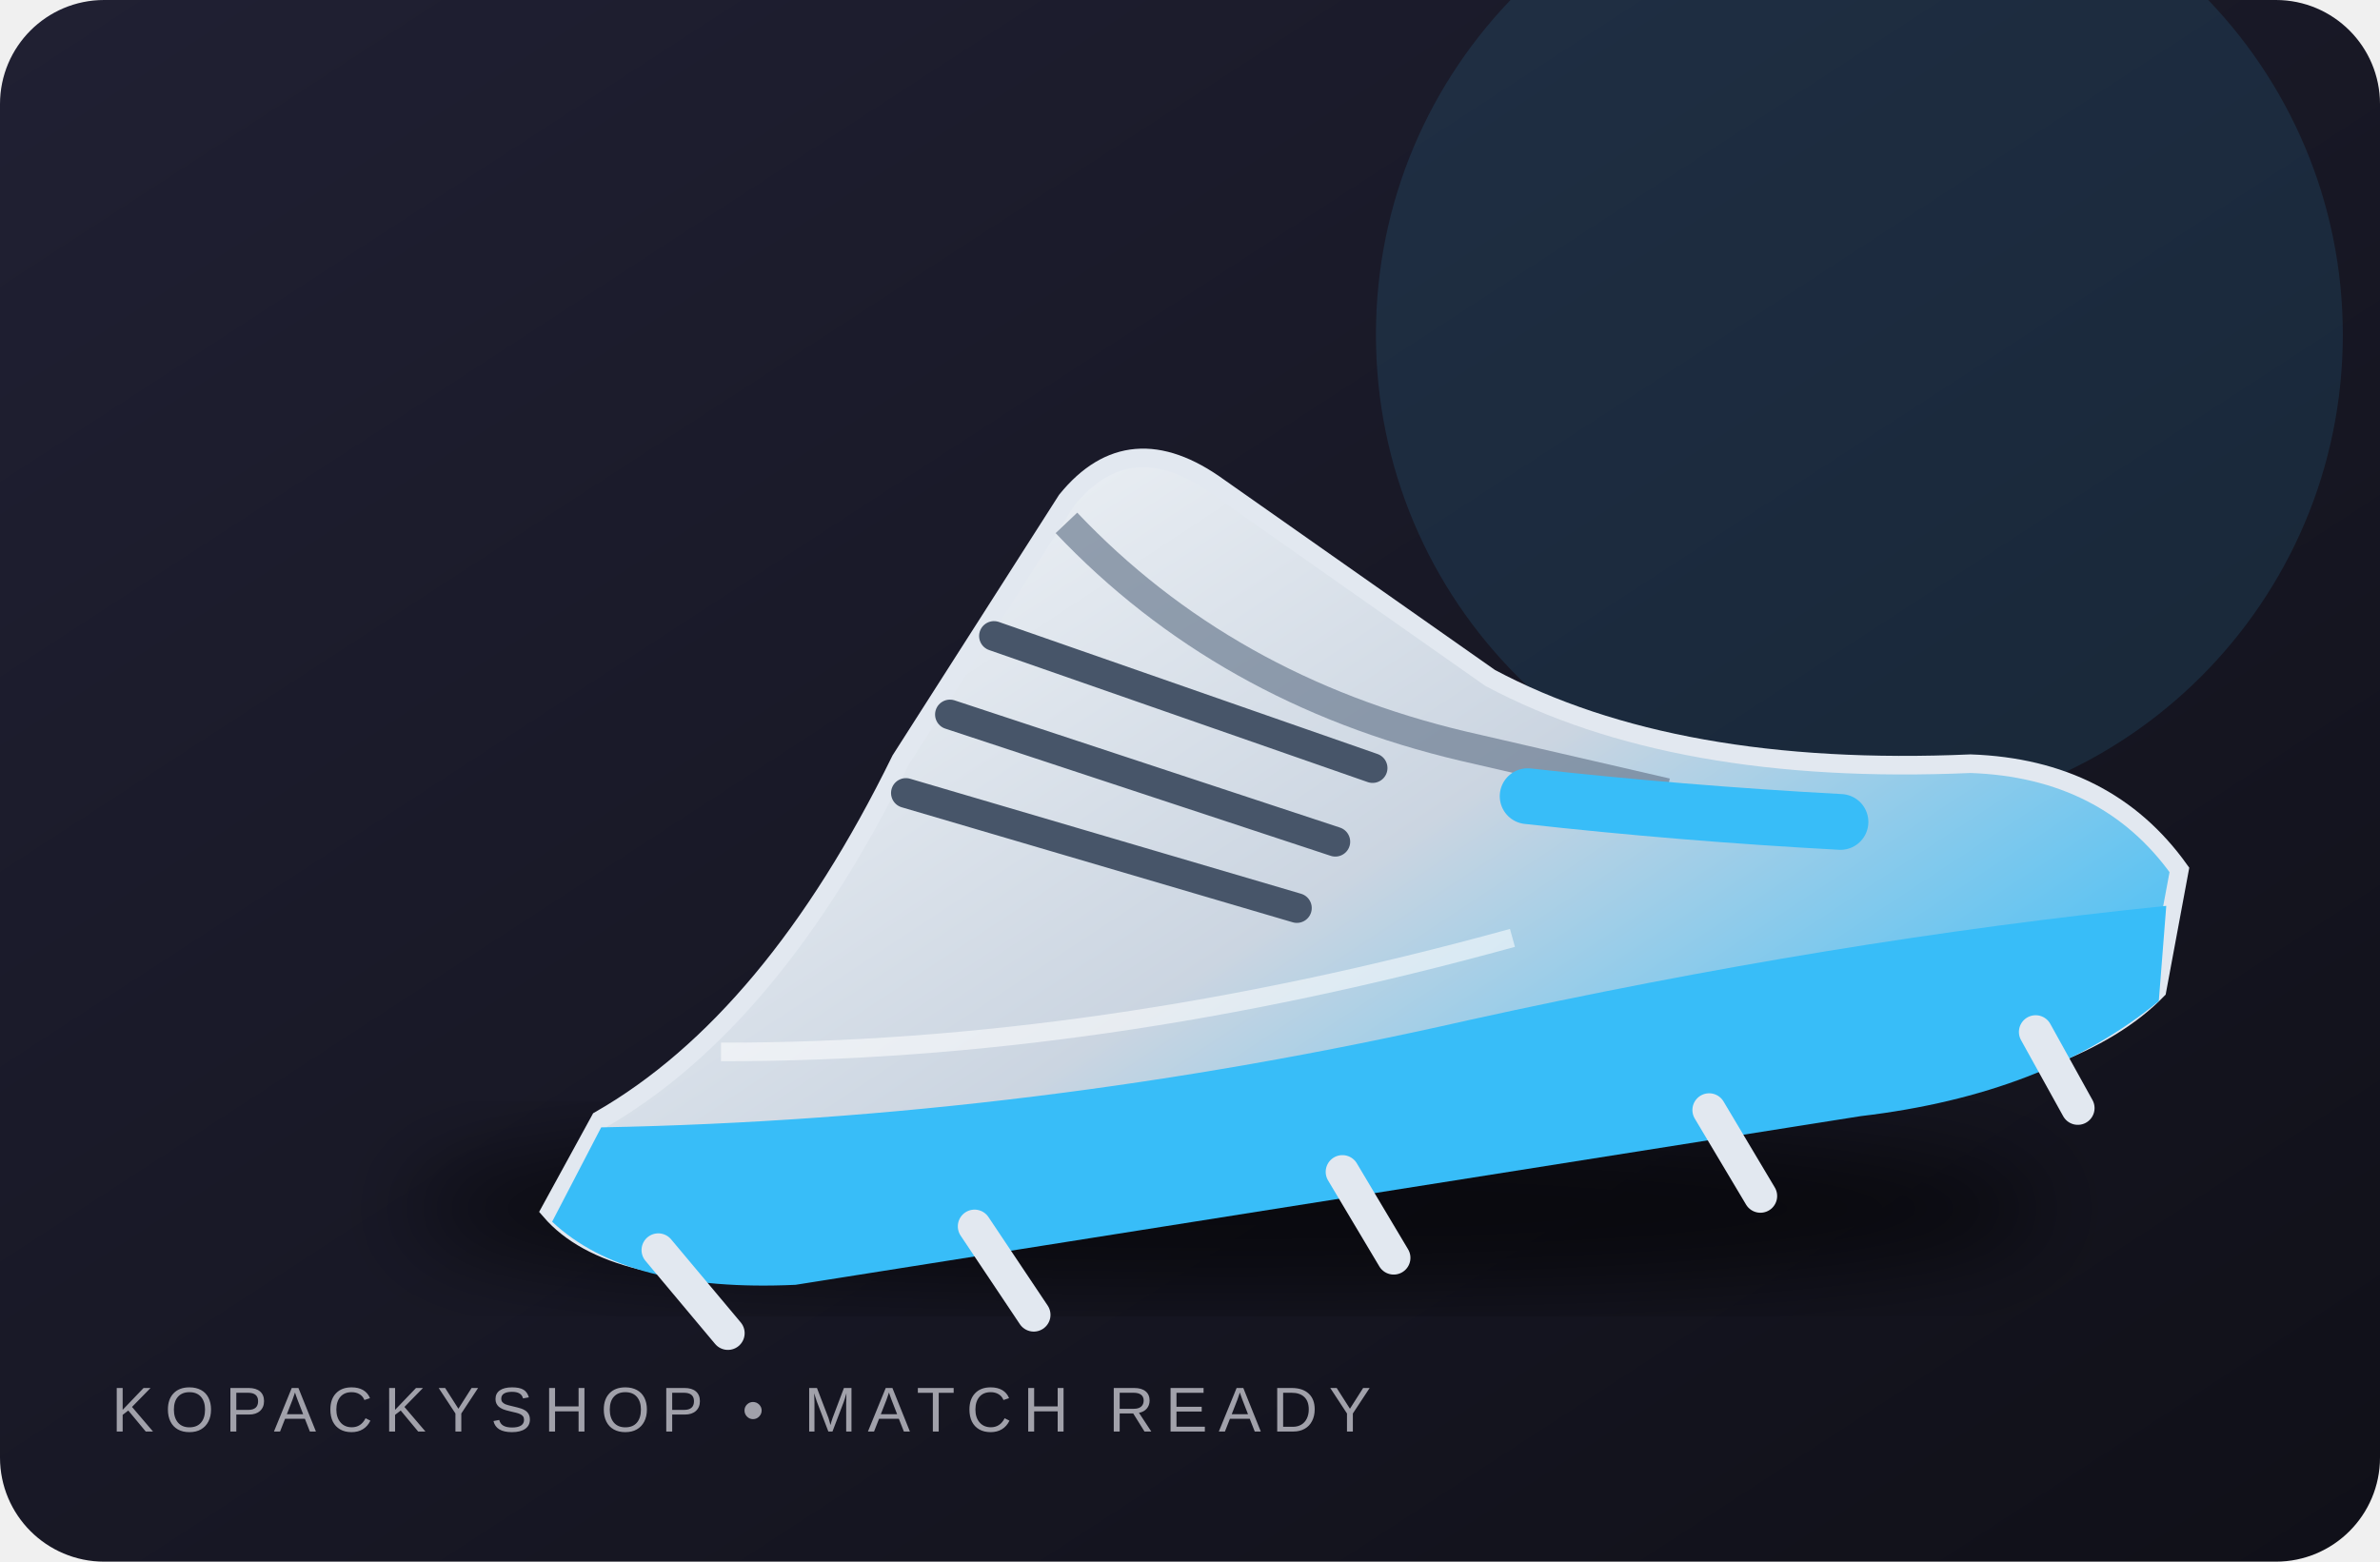
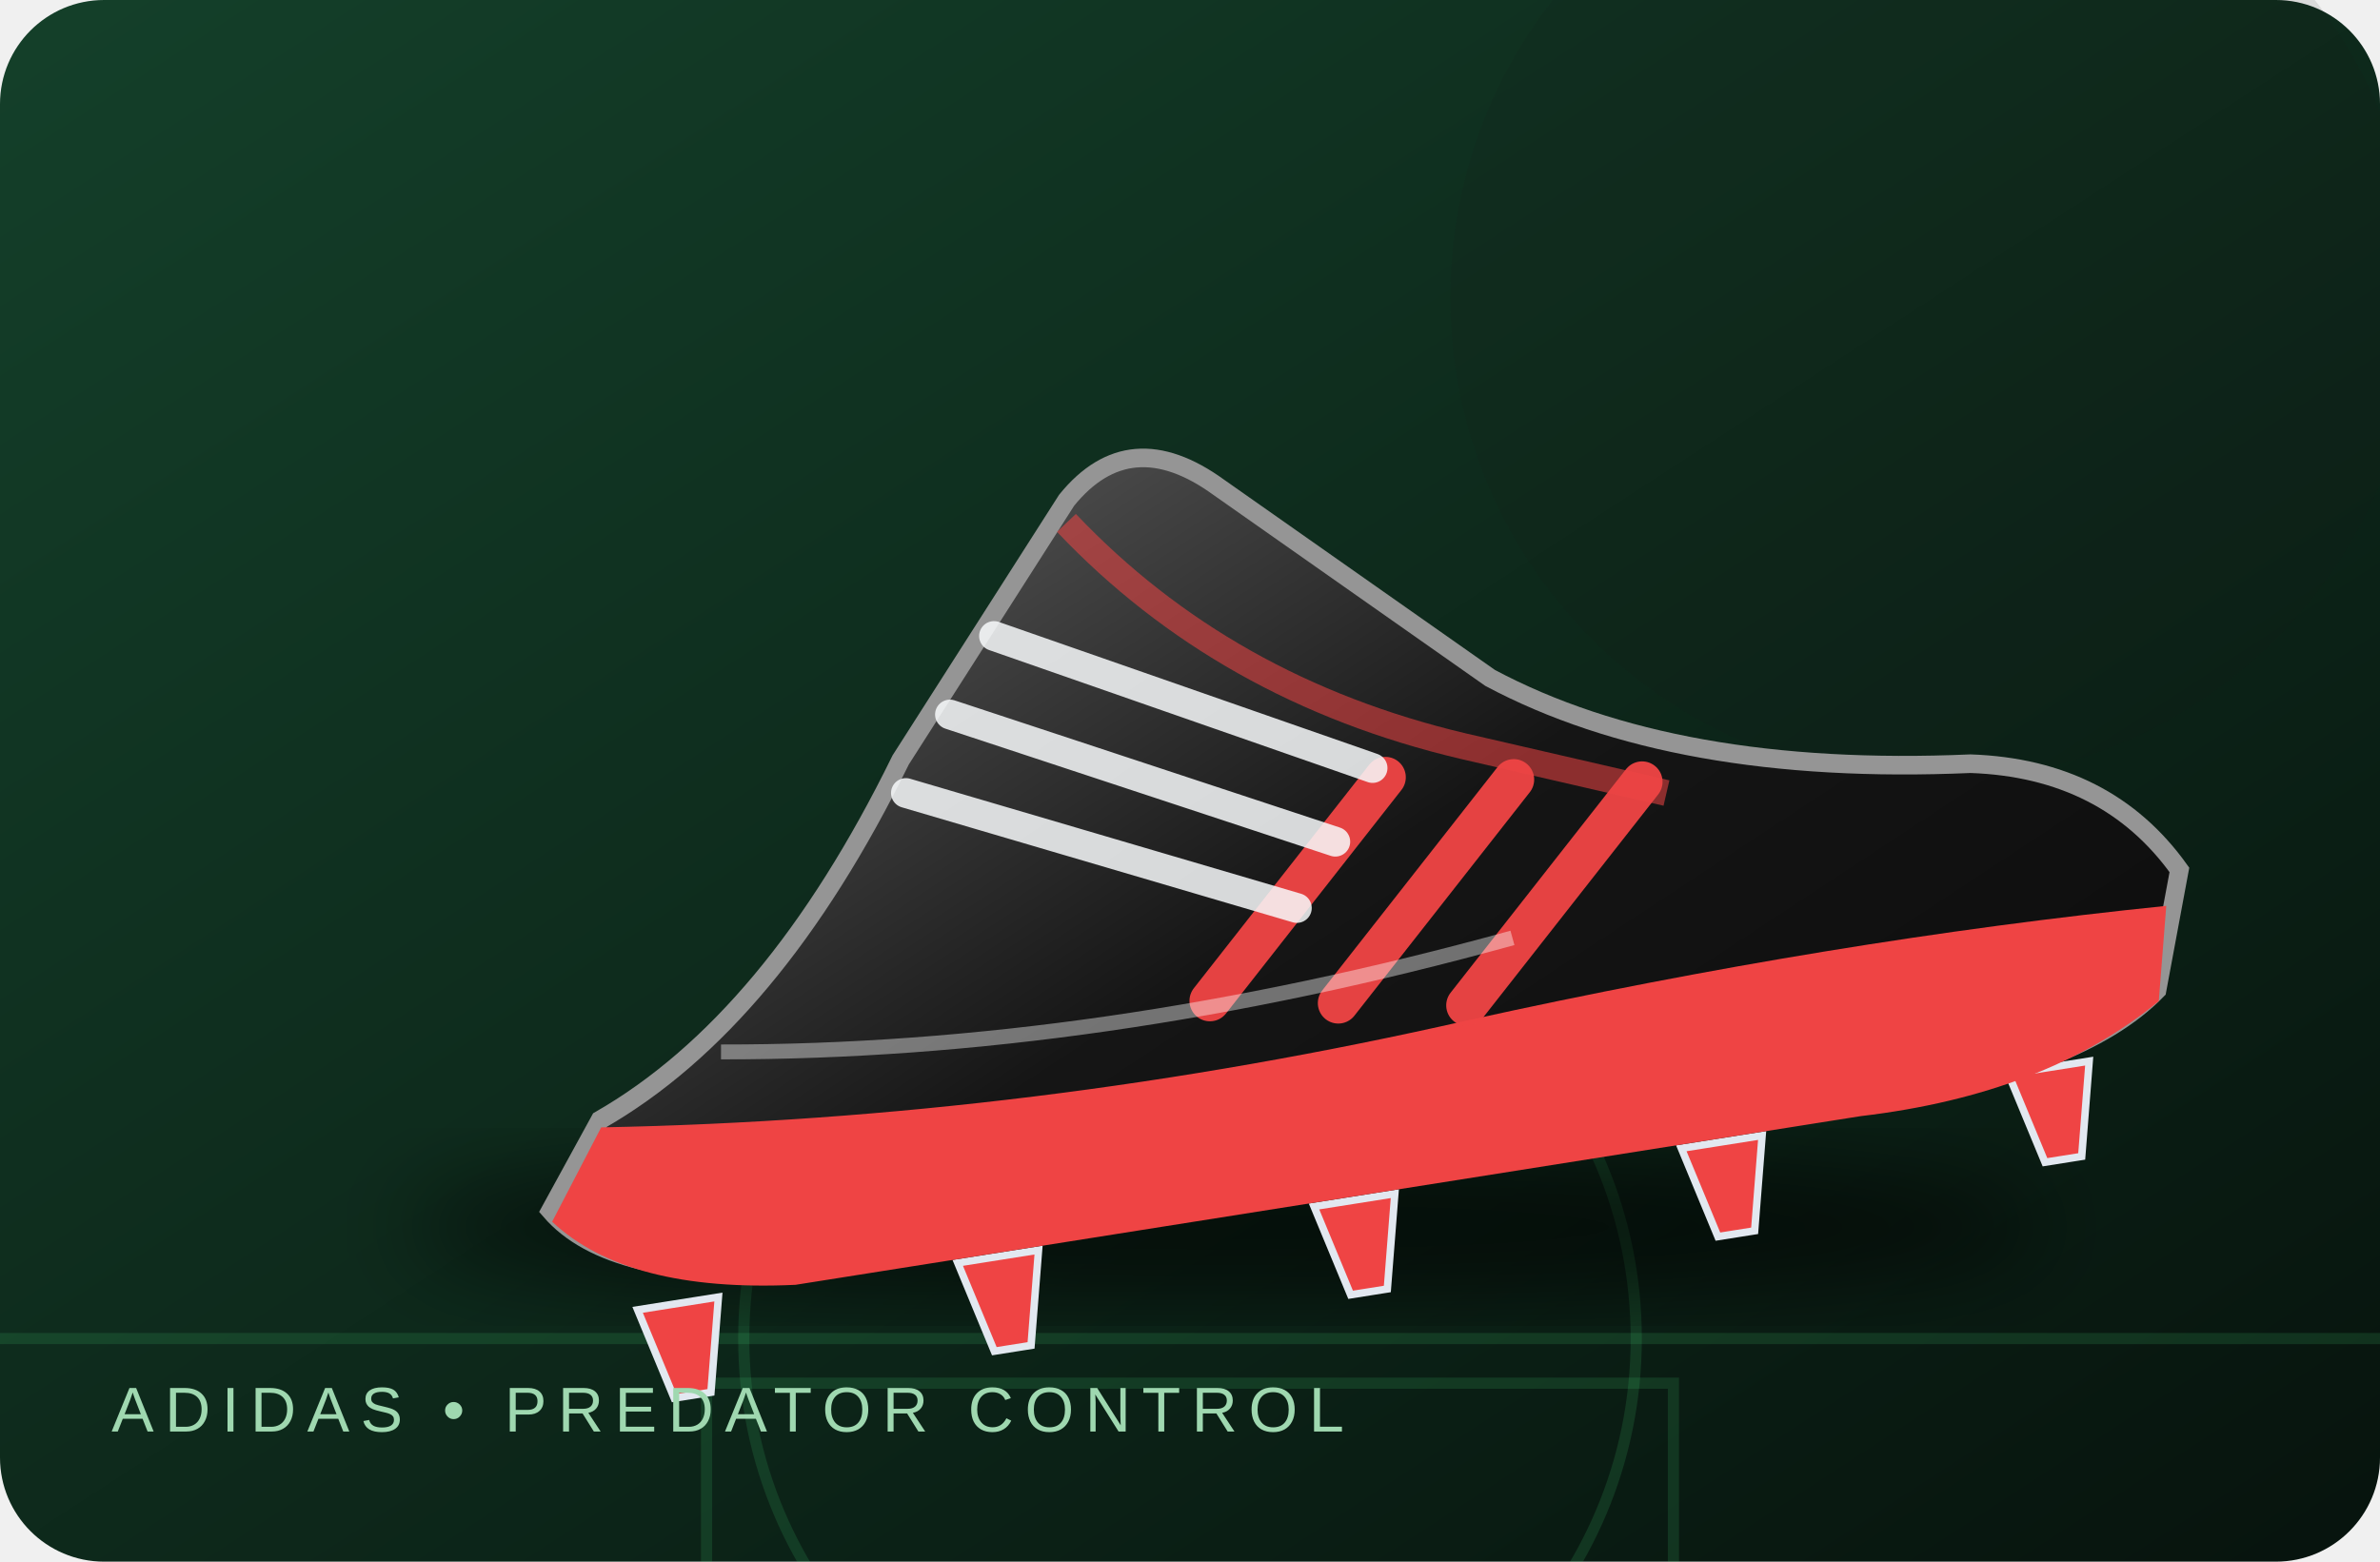
<svg xmlns="http://www.w3.org/2000/svg" viewBox="0 0 640 420">
  <defs>
    <linearGradient id="bg" x1="0" y1="0" x2="1" y2="1">
-       <stop stop-color="#202033" />
-       <stop offset="1" stop-color="#101018" />
+       <stop stop-color="#14402a" />
+       <stop offset="1" stop-color="#07130d" />
    </linearGradient>
    <linearGradient id="shoe" x1="0" y1="0" x2="1" y2="1">
-       <stop stop-color="#f8fafc" />
-       <stop offset=".55" stop-color="#cbd5e1" />
-       <stop offset="1" stop-color="#38bdf8" />
+       <stop stop-color="#666666" />
+       <stop offset=".55" stop-color="#151515" />
+       <stop offset="1" stop-color="#0d0d0d" />
    </linearGradient>
    <filter id="shadow">
      <feGaussianBlur stdDeviation="12" />
    </filter>
  </defs>
  <rect width="640" height="420" rx="28" fill="url(#bg)" />
-   <circle cx="500" cy="90" r="130" fill="#38bdf8" opacity=".12" />
-   <ellipse cx="330" cy="325" rx="220" ry="24" fill="#000" opacity=".55" filter="url(#shadow)" />
+   <g fill="none" stroke="#4ade80" stroke-opacity=".14" stroke-width="3">
+     <circle cx="320" cy="360" r="120" />
+     <path d="M0 360 H640" />
+     <rect x="190" y="372" width="260" height="60" />
+   </g>
+   <circle cx="520" cy="80" r="130" fill="#151515" opacity=".10" />
+   <ellipse cx="330" cy="330" rx="220" ry="22" fill="#000" opacity=".55" filter="url(#shadow)" />
  <g transform="translate(55 35) rotate(-9 280 180)">
-     <path d="M95 238 Q145 219 190 155 L245 93 Q265 75 286 96 L350 158 Q395 192 474 201 Q510 208 525 238 L514 269 Q490 287 433 286 L140 286 Q91 281 78 260Z" fill="url(#shoe)" stroke="#e2e8f0" stroke-width="5" />
-     <path d="M95 240 Q210 256 330 248 Q430 242 520 247 L514 272 Q480 292 430 290 L140 290 Q95 285 78 263Z" fill="#38bdf8" />
-     <path d="M244 99 Q279 150 340 175 L392 196" fill="none" stroke="#64748b" stroke-width="8" opacity=".65" />
-     <path d="M220 126 L315 177 M205 145 L302 195 M190 164 L289 211" stroke="#475569" stroke-width="8" stroke-linecap="round" />
-     <path d="M355 191 Q395 202 437 211" stroke="#38bdf8" stroke-width="15" stroke-linecap="round" />
-     <path d="M105 275 L120 300 M190 282 L202 308 M290 283 L300 308 M390 282 L400 307 M480 275 L488 297" stroke="#e2e8f0" stroke-width="9" stroke-linecap="round" />
-     <path d="M130 225 Q230 241 345 228" fill="none" stroke="#fff" stroke-width="5" opacity=".55" />
+     <path d="M97 290 L119 290 L113 315 L103 315Z" fill="#ef4444" stroke="#e2e8f0" stroke-width="2" />
+     <path d="M184 291 L206 291 L200 316 L190 316Z" fill="#ef4444" stroke="#e2e8f0" stroke-width="2" />
+     <path d="M281 291 L303 291 L297 316 L287 316Z" fill="#ef4444" stroke="#e2e8f0" stroke-width="2" />
+     <path d="M381 291 L403 291 L397 316 L387 316Z" fill="#ef4444" stroke="#e2e8f0" stroke-width="2" />
+     <path d="M471 285 L493 285 L487 310 L477 310Z" fill="#ef4444" stroke="#e2e8f0" stroke-width="2" />
+     <path d="M95 238 Q145 219 190 155 L245 93 Q265 75 286 96 L350 158 Q395 192 474 201 Q510 208 525 238 L514 269 Q490 287 433 286 L140 286 Q91 281 78 260Z" fill="url(#shoe)" stroke="#959595" stroke-width="5" />
+     <path d="M95 240 Q210 256 330 248 Q430 242 520 247 L514 272 Q480 292 430 290 L140 290 Q95 285 78 263Z" fill="#ef4444" />
+     <g stroke="#ef4444" stroke-width="11" stroke-linecap="round" opacity=".95">
+       <path d="M262 232 L318 180" />
+       <path d="M296 238 L352 186" />
+       <path d="M330 244 L386 192" />
+     </g>
+     <path d="M244 99 Q279 150 340 175 L392 196" fill="none" stroke="#ef4444" stroke-width="7" opacity=".55" />
+     <path d="M220 126 L315 177 M205 145 L302 195 M190 164 L289 211" stroke="#f8fafc" stroke-width="8" stroke-linecap="round" opacity=".85" />
+     <path d="M130 225 Q230 241 345 228" fill="none" stroke="#fff" stroke-width="4" opacity=".4" />
  </g>
-   <text x="30" y="385" fill="#a1a1aa" font-family="Arial,sans-serif" font-size="17" letter-spacing="3">KOPACKYSHOP • MATCH READY</text>
+   <text x="30" y="385" fill="#9fd8b0" font-family="Arial,sans-serif" font-size="17" letter-spacing="3">ADIDAS • PREDATOR CONTROL</text>
</svg>
